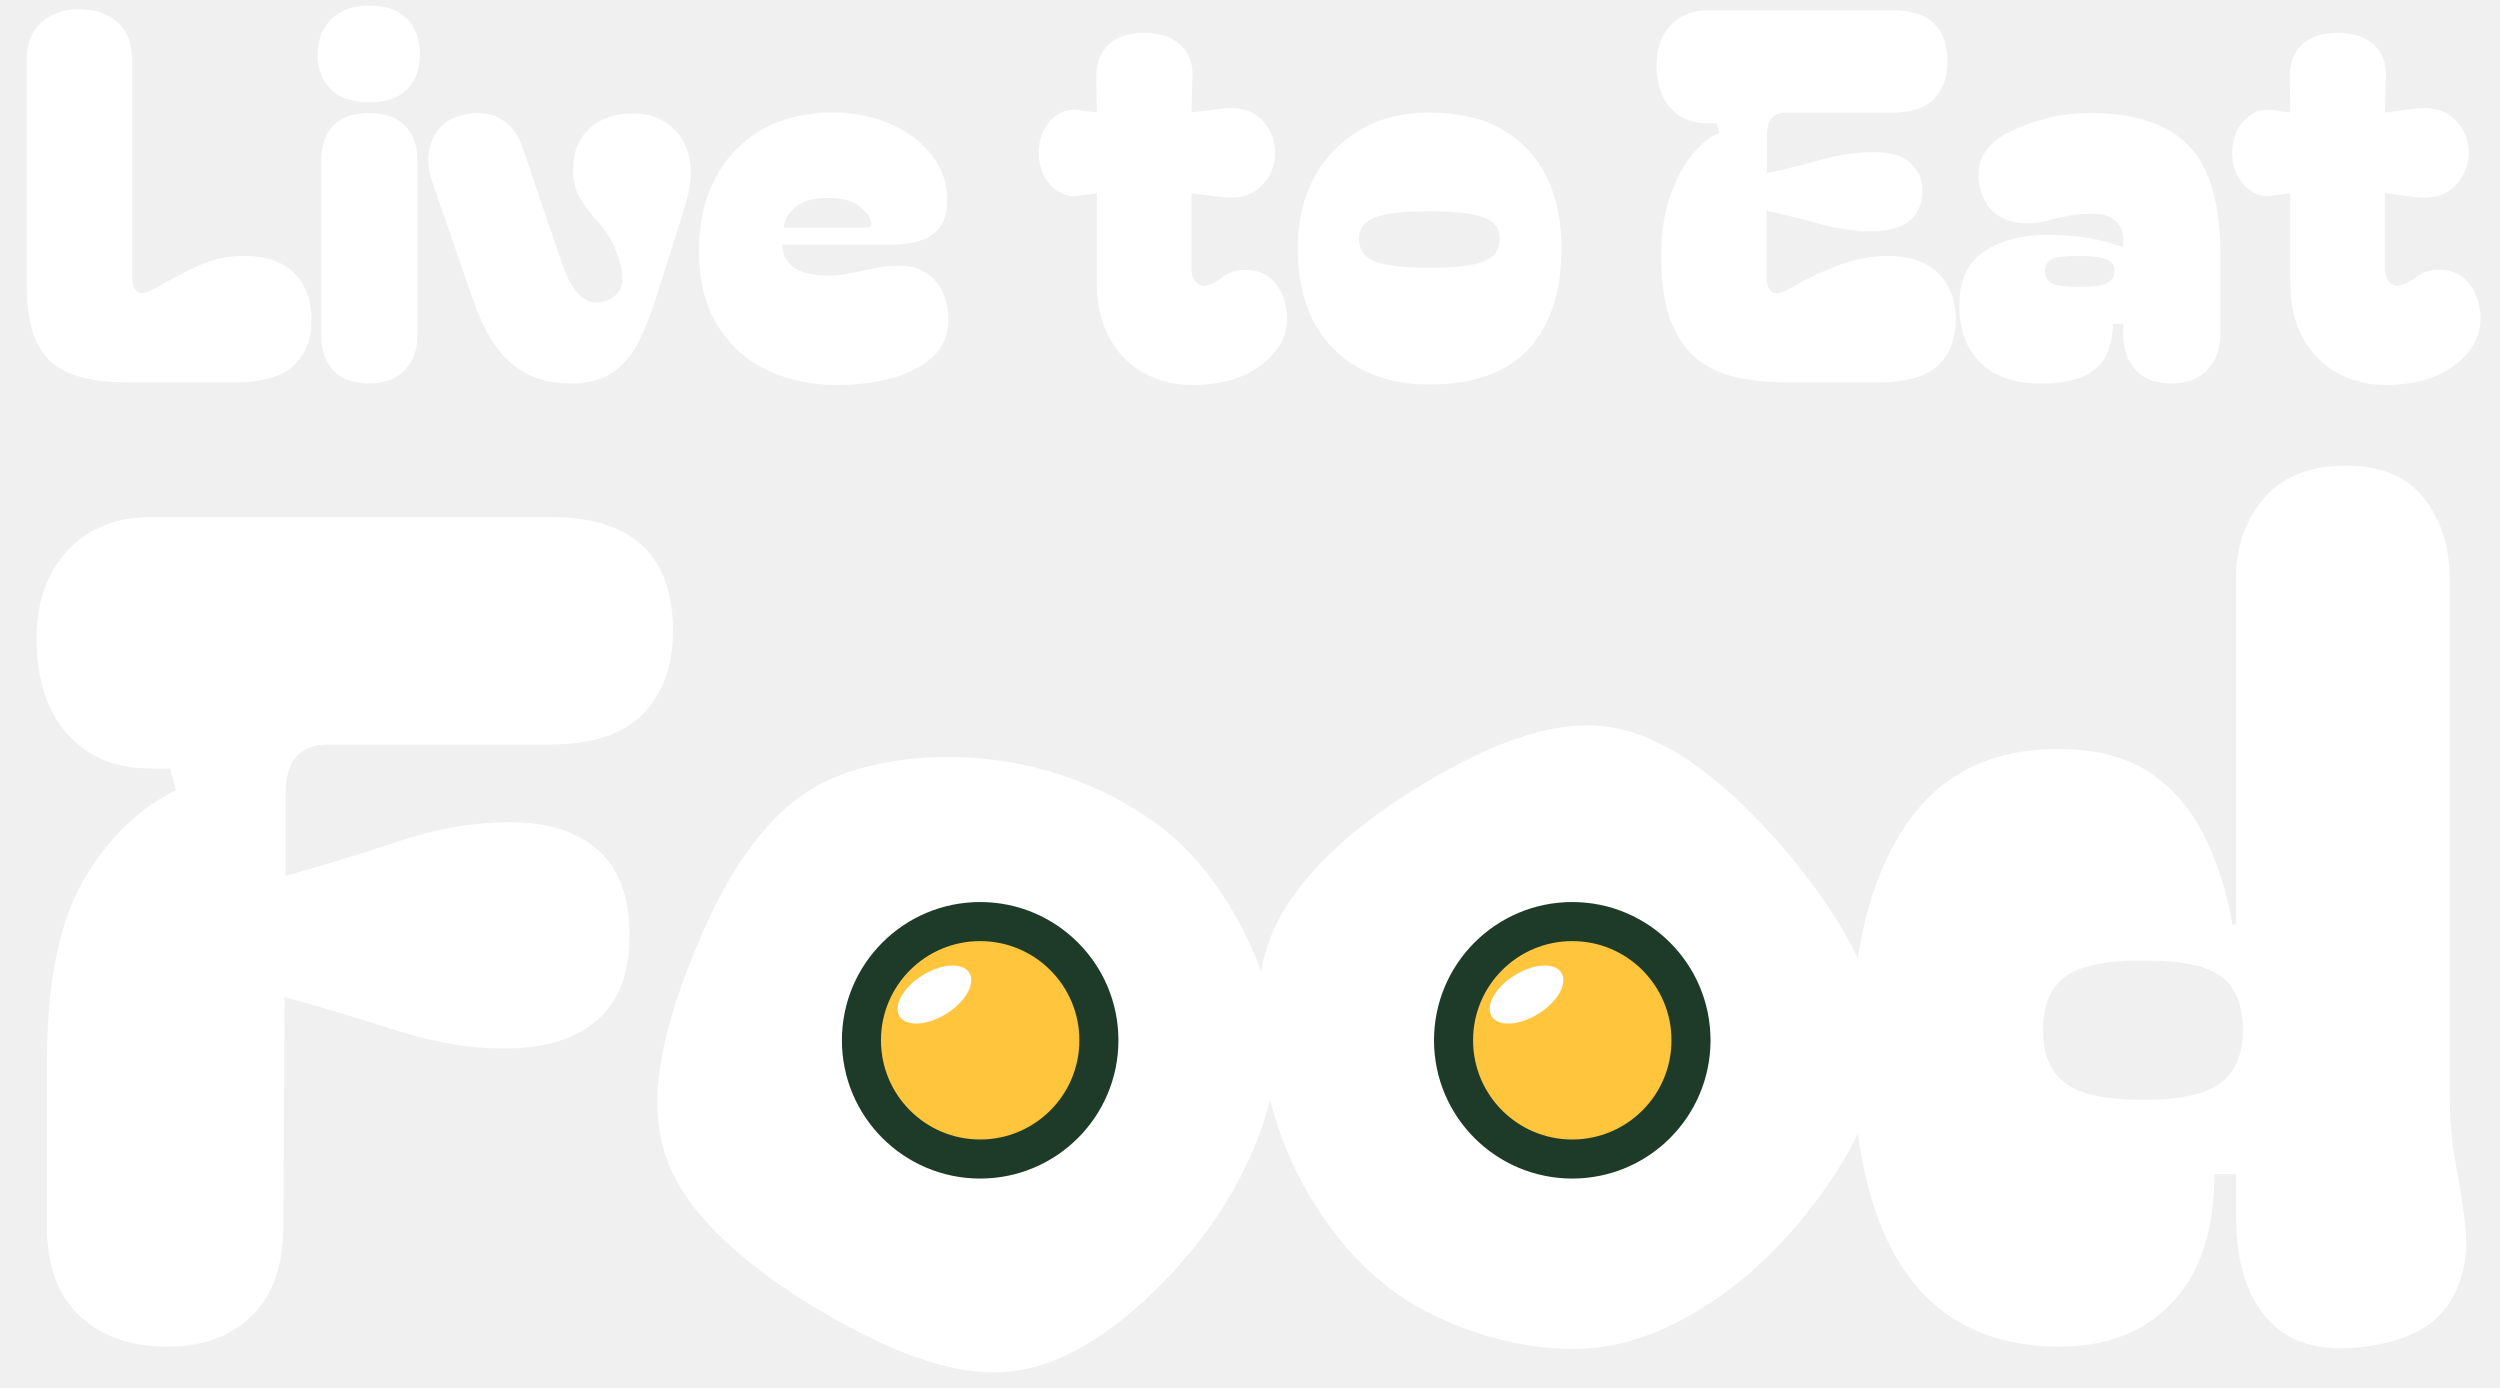
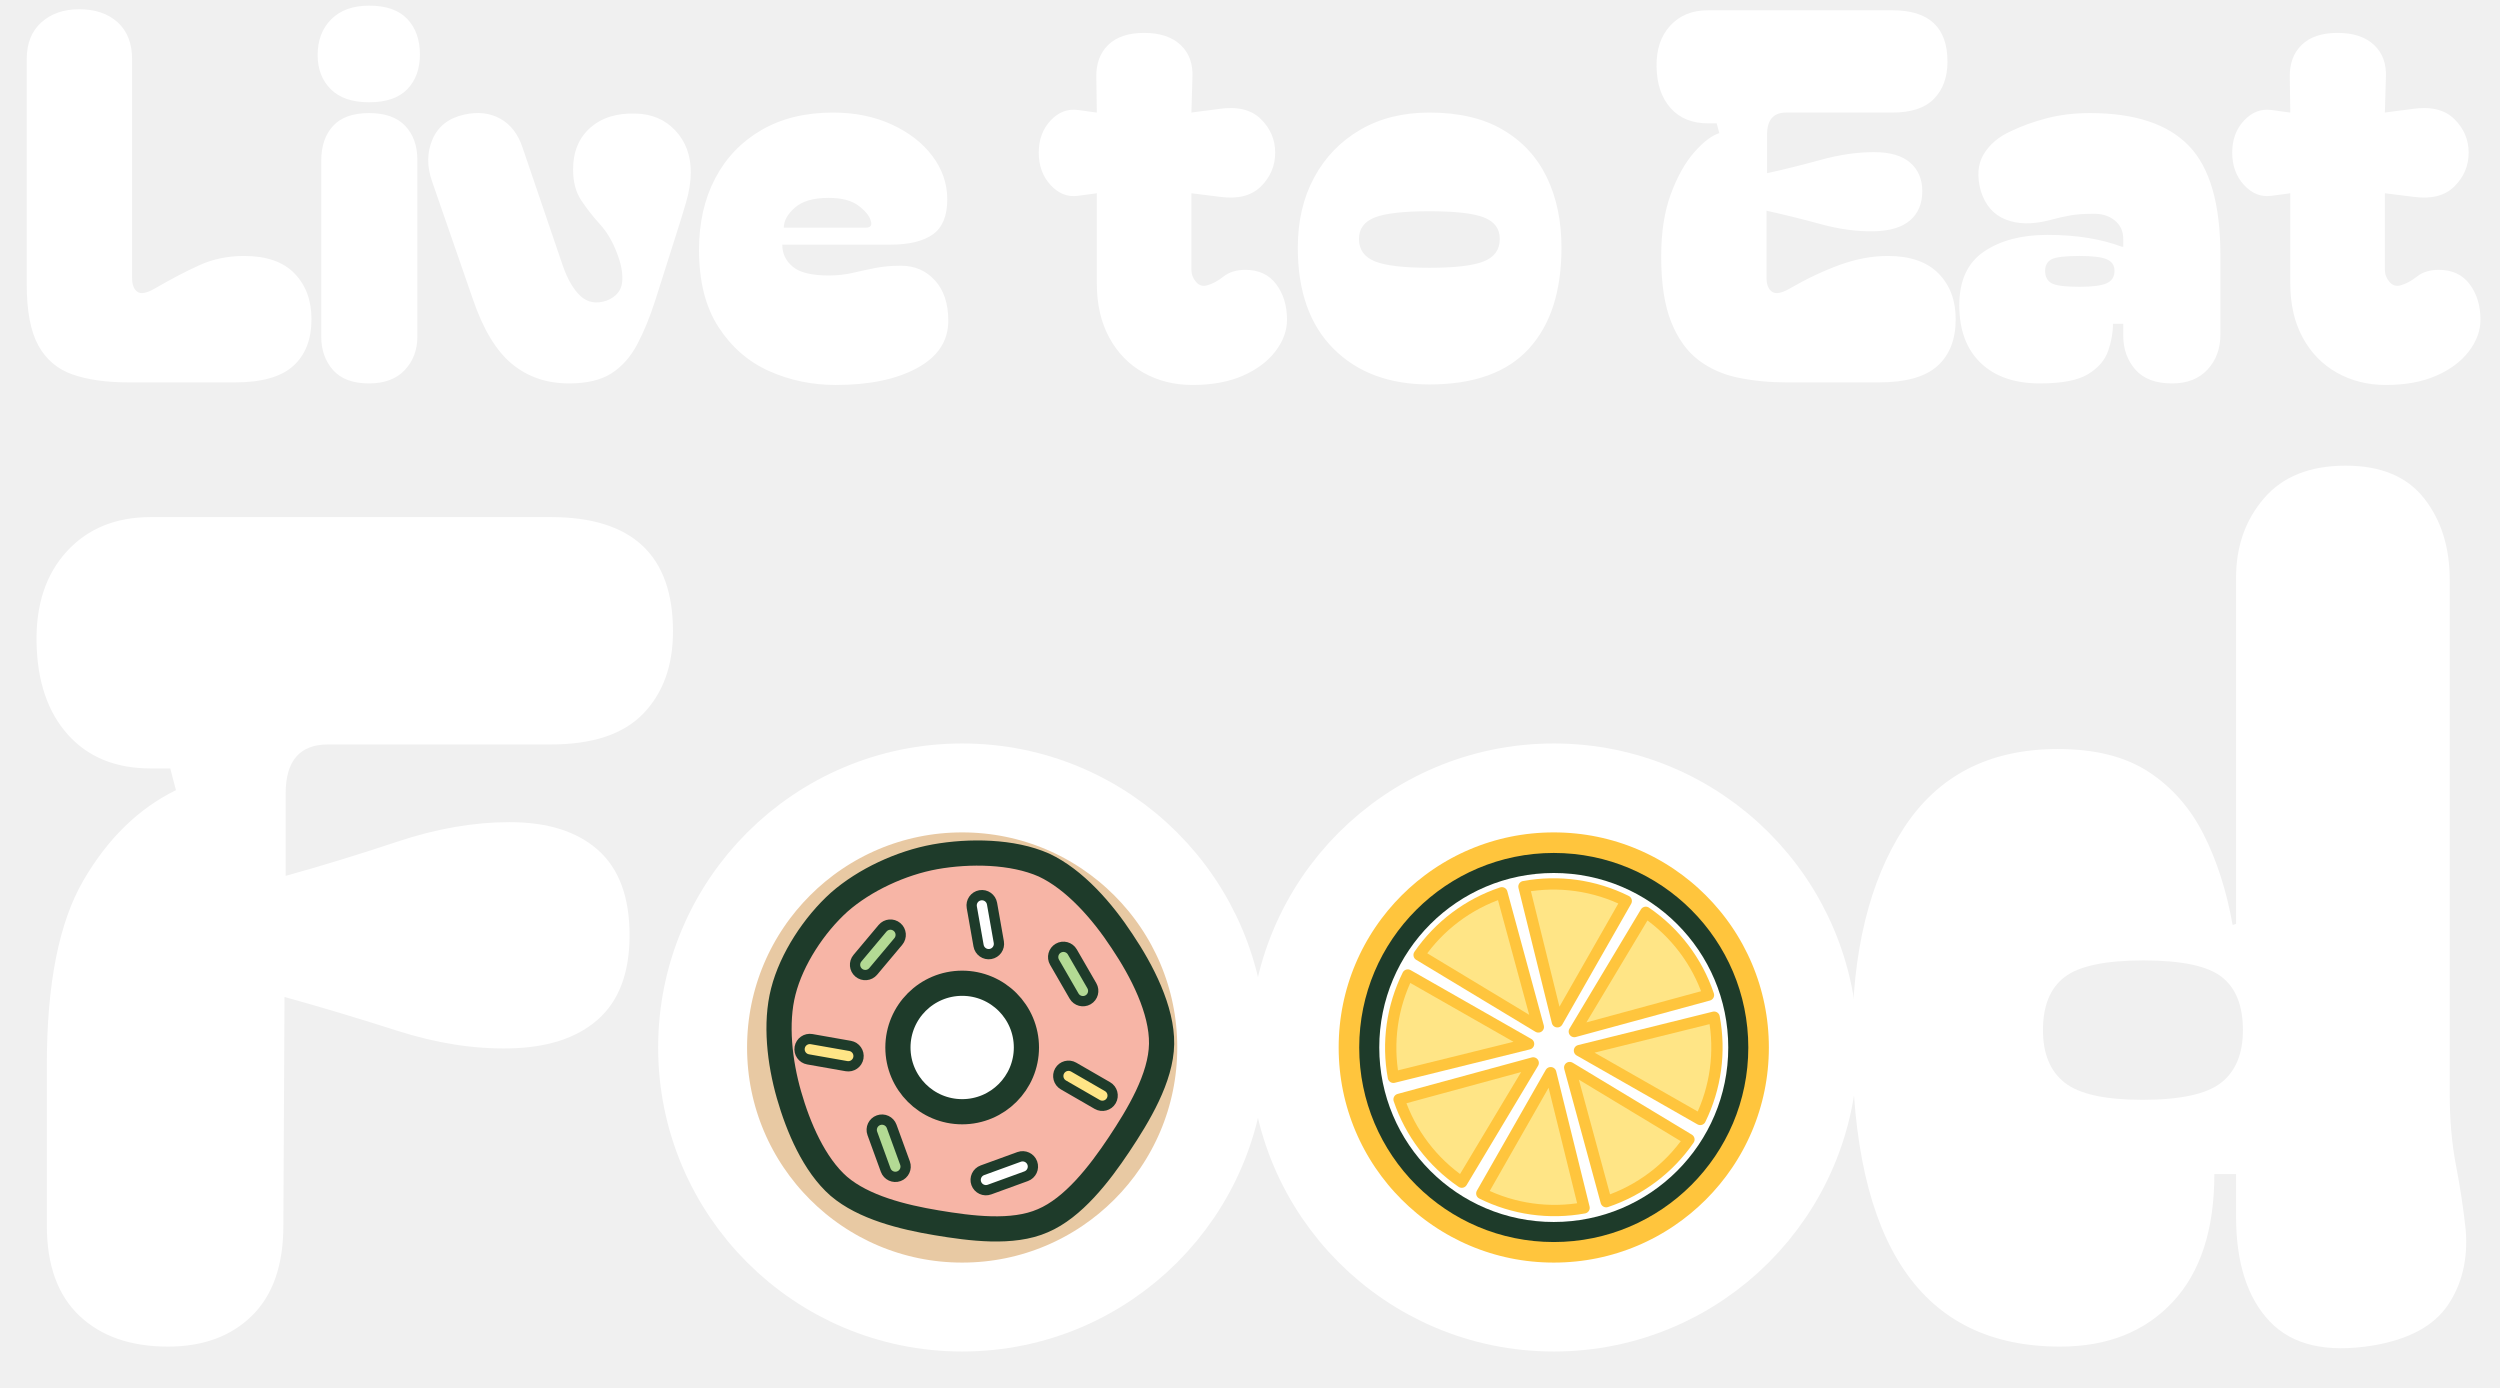
- <svg xmlns="http://www.w3.org/2000/svg" viewBox="-2.0 -2.0 486.4 270.0" role="img" aria-label="Live to Eat Food">
-   <path d="M237.6 201.8 C237.8 212.5 231.4 225.5 224.2 234.5 C217.1 243.6 205.4 254.4 194.8 256.1 C184.1 257.8 170.3 250.6 160.4 244.6 C150.6 238.6 138.7 229.6 135.6 219.8 C132.4 210.0 137.2 196.0 141.4 185.8 C145.5 175.7 151.8 164.1 160.4 158.9 C169.1 153.7 183.0 153.0 193.4 154.9 C203.9 156.7 215.8 162.1 223.2 169.9 C230.5 177.7 237.4 191.0 237.6 201.8Z" fill="#FFFFFF" stroke="#FFFFFF" stroke-width="17.3" stroke-linejoin="round" />
-   <circle cx="188.7" cy="200.4" r="23.1" fill="#FFC53D" stroke="#1E3B2A" stroke-width="7.6" />
-   <ellipse cx="179.8" cy="191.5" rx="8.0" ry="4.4" transform="rotate(-32 179.8 191.5)" fill="#FFFFFF" />
-   <path d="M355.2 201.8 C355.1 212.5 346.1 225.4 338.4 233.7 C330.7 242.0 319.5 249.8 309.1 251.4 C298.7 253.1 285.0 249.2 276.2 243.6 C267.4 238.0 260.0 227.7 256.1 217.9 C252.2 208.0 249.5 194.1 252.9 184.5 C256.2 174.8 266.7 166.0 276.2 159.9 C285.7 153.9 299.3 146.4 309.8 148.0 C320.3 149.6 331.4 160.4 339.0 169.3 C346.6 178.3 355.2 191.0 355.2 201.8Z" fill="#FFFFFF" stroke="#FFFFFF" stroke-width="17.3" stroke-linejoin="round" />
-   <circle cx="303.9" cy="200.4" r="23.1" fill="#FFC53D" stroke="#1E3B2A" stroke-width="7.6" />
-   <ellipse cx="295.0" cy="191.5" rx="8.0" ry="4.4" transform="rotate(-32 295.0 191.5)" fill="#FFFFFF" />
+ <svg xmlns="http://www.w3.org/2000/svg" viewBox="-2.0 -2.0 486.4 270.0" role="img" aria-label="Live to Eat Food, the o’s in Food drawn as a donut and a lemon slice">
+   <circle cx="185.2" cy="201.8" r="50.5" fill="#E8C9A3" stroke="#1E3B2A" stroke-width="0.0" />
+   <path d="M224.0 201.1 C223.9 207.7 219.5 215.0 215.7 220.7 C211.9 226.4 206.8 233.0 200.9 235.5 C195.0 238.1 186.8 237.0 180.2 235.9 C173.6 234.8 166.0 232.9 161.2 228.8 C156.4 224.6 153.3 217.3 151.5 211.0 C149.7 204.7 148.8 197.1 150.4 190.9 C152.0 184.6 156.4 177.9 161.3 173.5 C166.2 169.2 173.3 165.9 179.9 164.7 C186.6 163.5 195.0 163.6 201.1 166.3 C207.1 169.1 212.5 175.3 216.3 181.1 C220.2 186.9 224.1 194.5 224.0 201.1Z" fill="#F7B5A6" stroke="#1E3B2A" stroke-width="4.9" stroke-linejoin="round" />
+   <circle cx="185.2" cy="201.8" r="12.5" fill="#FFFFFF" stroke="#1E3B2A" stroke-width="4.9" />
+   <rect x="203.4" y="207.2" width="11.6" height="4.0" rx="2.0" fill="#FFE586" stroke="#1E3B2A" stroke-width="2.0" transform="rotate(30 209.1 209.2)" />
+   <rect x="187.6" y="224.3" width="11.6" height="4.0" rx="2.0" fill="#FFFFFF" stroke="#1E3B2A" stroke-width="2.0" transform="rotate(-20 193.3 226.3)" />
+   <rect x="165.1" y="219.4" width="11.6" height="4.0" rx="2.0" fill="#B3DA94" stroke="#1E3B2A" stroke-width="2.0" transform="rotate(70 170.9 221.4)" />
+   <rect x="153.5" y="200.8" width="11.6" height="4.0" rx="2.0" fill="#FFE586" stroke="#1E3B2A" stroke-width="2.0" transform="rotate(10 159.3 202.8)" />
+   <rect x="163.0" y="180.8" width="11.6" height="4.0" rx="2.0" fill="#B3DA94" stroke="#1E3B2A" stroke-width="2.0" transform="rotate(-50 168.8 182.8)" />
+   <rect x="183.9" y="175.9" width="11.6" height="4.0" rx="2.0" fill="#FFFFFF" stroke="#1E3B2A" stroke-width="2.0" transform="rotate(80 189.7 177.9)" />
+   <rect x="201.0" y="185.5" width="11.6" height="4.0" rx="2.0" fill="#B3DA94" stroke="#1E3B2A" stroke-width="2.0" transform="rotate(60 206.8 187.5)" />
+   <circle cx="185.2" cy="201.8" r="50.5" fill="none" stroke="#FFFFFF" stroke-width="17.3" />
+   <circle cx="300.3" cy="201.8" r="50.5" fill="#FFC53D" stroke="#1E3B2A" stroke-width="0.0" />
+   <circle cx="300.3" cy="201.8" r="35.9" fill="#FFFFFF" stroke="#1E3B2A" stroke-width="3.9" />
+   <path d="M296.3 204.8 L282.4 228.0 A31.8 31.8 0 0 1 270.2 211.9 Z" fill="#FFE586" stroke="#FFC53D" stroke-width="2.2" stroke-linejoin="round" />
+   <path d="M295.4 201.1 L269.1 207.6 A31.8 31.8 0 0 1 271.9 187.7 Z" fill="#FFE586" stroke="#FFC53D" stroke-width="2.2" stroke-linejoin="round" />
+   <path d="M297.3 197.8 L274.1 183.8 A31.8 31.8 0 0 1 290.2 171.7 Z" fill="#FFE586" stroke="#FFC53D" stroke-width="2.2" stroke-linejoin="round" />
+   <path d="M301.0 196.8 L294.5 170.5 A31.8 31.8 0 0 1 314.4 173.3 Z" fill="#FFE586" stroke="#FFC53D" stroke-width="2.2" stroke-linejoin="round" />
+   <path d="M304.3 198.7 L318.2 175.5 A31.8 31.8 0 0 1 330.4 191.6 Z" fill="#FFE586" stroke="#FFC53D" stroke-width="2.2" stroke-linejoin="round" />
+   <path d="M305.3 202.4 L331.5 195.9 A31.8 31.8 0 0 1 328.8 215.8 Z" fill="#FFE586" stroke="#FFC53D" stroke-width="2.2" stroke-linejoin="round" />
+   <path d="M303.4 205.7 L326.6 219.7 A31.8 31.8 0 0 1 310.5 231.8 Z" fill="#FFE586" stroke="#FFC53D" stroke-width="2.2" stroke-linejoin="round" />
+   <path d="M299.7 206.7 L306.2 233.0 A31.8 31.8 0 0 1 286.3 230.2 Z" fill="#FFE586" stroke="#FFC53D" stroke-width="2.2" stroke-linejoin="round" />
+   <circle cx="300.3" cy="201.8" r="50.5" fill="none" stroke="#FFFFFF" stroke-width="17.3" />
  <g fill="#FFFFFF">
    <path d="M3.2 9.5Q3.2 4.9 6.05 2.35Q8.9 -0.2 13.4 -0.2Q18.1 -0.2 20.9 2.35Q23.7 4.9 23.7 9.5V52.1Q23.7 54 24.7 54.75Q25.7 55.5 28.0 54.2Q33.0 51.3 36.9 49.55Q40.8 47.8 45.5 47.8Q52.0 47.8 55.3 51.2Q58.6 54.6 58.6 60.1Q58.6 66.0 55.05 69.2Q51.5 72.4 43.7 72.4H23.1Q16.5 72.4 12.1 70.85Q7.7 69.3 5.45 65.2Q3.2 61.1 3.2 53.3ZM59.8 8.7Q59.8 4.4 62.45 1.75Q65.1 -0.9 69.8 -0.9Q74.8 -0.9 77.25 1.7Q79.7 4.3 79.7 8.6Q79.7 12.8 77.25 15.35Q74.8 17.9 69.8 17.9Q64.9 17.9 62.35 15.35Q59.8 12.8 59.8 8.7ZM69.8 72.6Q65.1 72.6 62.8 70.0Q60.5 67.4 60.5 63.5V29.3Q60.5 25 62.8 22.5Q65.1 20 69.8 20Q74.5 20 76.85 22.5Q79.2 25 79.2 29.1V63.5Q79.2 67.4 76.75 70.0Q74.3 72.6 69.8 72.6ZM108.7 72.6Q102.2 72.6 97.6 68.8Q93.0 65.0 90.0 56.2L82.1 33.4Q80.5 28.9 82.15 25.1Q83.8 21.3 88.3 20.3Q92.3 19.4 95.35 21.1Q98.4 22.8 99.7 26.8L107.5 49.7Q108.9 53.7 110.95 55.6Q113.0 57.5 116.0 56.5Q118.8 55.4 119.05 52.85Q119.3 50.3 117.9 46.9Q116.7 43.8 114.7 41.6Q112.7 39.4 111.1 37Q109.5 34.6 109.5 31Q109.5 25.8 112.85 22.85Q116.2 19.9 121.7 20.1Q126.4 20.2 129.4 23.4Q132.4 26.6 132.4 31.5Q132.4 34.2 131.5 37.3Q130.6 40.4 129.5 43.8L125.5 56.4Q123.9 61.4 121.95 65.05Q120.0 68.7 116.95 70.65Q113.9 72.6 108.7 72.6ZM134.0 46.6Q134.0 38.7 137.15 32.7Q140.3 26.7 146.15 23.3Q152.0 19.9 160.1 19.9Q166.4 19.9 171.45 22.2Q176.5 24.5 179.4 28.35Q182.3 32.2 182.3 36.8Q182.3 41.6 179.5 43.6Q176.7 45.6 171.2 45.6H150.2Q150.2 48.2 152.25 49.9Q154.3 51.6 159.2 51.6Q161.7 51.6 163.85 51.1Q166.0 50.6 168.25 50.15Q170.5 49.7 173.3 49.7Q177.3 49.7 179.9 52.55Q182.5 55.4 182.5 60.4Q182.5 66.3 176.45 69.6Q170.4 72.9 160.6 72.9Q153.7 72.9 147.65 70.2Q141.6 67.5 137.8 61.65Q134.0 55.8 134.0 46.6ZM166.4 42.3Q167.9 42.3 167.4 40.9Q167.0 39.5 165.0 38Q163.0 36.5 159.2 36.5Q154.8 36.5 152.65 38.4Q150.5 40.3 150.5 42.3ZM230.0 72.9Q224.7 72.9 220.45 70.5Q216.2 68.1 213.8 63.65Q211.4 59.2 211.4 53.2V35.6L207.7 36.1Q204.7 36.5 202.4 34Q200.1 31.5 200.1 27.7Q200.1 23.9 202.4 21.45Q204.7 19 207.7 19.4L211.4 19.9L211.3 13.1Q211.2 9.1 213.6 6.75Q216 4.4 220.6 4.4Q225.2 4.4 227.7 6.75Q230.2 9.1 230.0 13.1L229.8 19.9L235.1 19.2Q240.5 18.4 243.3 21.15Q246.1 23.9 246.1 27.7Q246.1 31.5 243.35 34.25Q240.6 37 235.4 36.3L229.8 35.6V50.5Q229.8 51.8 230.7 52.85Q231.6 53.9 232.9 53.5Q234.4 53.1 236.05 51.8Q237.7 50.5 240.3 50.5Q244.2 50.5 246.3 53.3Q248.4 56.1 248.4 60.2Q248.4 63.4 246.15 66.35Q243.9 69.3 239.8 71.1Q235.7 72.9 230.0 72.9ZM276.1 72.8Q264.4 72.8 257.45 65.85Q250.5 58.9 250.5 46.2Q250.5 38.4 253.7 32.5Q256.9 26.6 262.65 23.25Q268.4 19.9 276.1 19.9Q284.7 19.9 290.4 23.25Q296.1 26.6 298.95 32.5Q301.8 38.4 301.8 46.2Q301.8 58.9 295.45 65.85Q289.1 72.8 276.1 72.8ZM262.4 44.5Q262.4 47.6 265.5 48.85Q268.6 50.1 276.1 50.1Q283.6 50.1 286.7 48.85Q289.8 47.6 289.8 44.5Q289.8 41.5 286.7 40.3Q283.6 39.1 276.1 39.1Q268.6 39.1 265.5 40.3Q262.4 41.5 262.4 44.5ZM345.6 72.4Q340.7 72.4 336.25 71.5Q331.8 70.6 328.45 68.05Q325.1 65.5 323.15 60.65Q321.2 55.8 321.2 47.9Q321.2 40.8 323.1 35.7Q325.0 30.6 327.65 27.6Q330.3 24.6 332.5 23.9L332.0 22H330.3Q325.7 22 323.05 19.05Q320.4 16.1 320.3 11Q320.2 6 322.95 3Q325.7 -1.4210854715202004e-14 330.3 -1.4210854715202004e-14H366.2Q376.9 -1.4210854715202004e-14 376.9 10Q376.9 14.5 374.3 17.2Q371.7 19.9 366.2 19.9H345.5Q341.8 19.9 341.8 24.2V31.7Q346.8 30.6 352.25 29.1Q357.7 27.6 362.6 27.6Q367.3 27.6 369.65 29.65Q372.0 31.7 372.0 35.2Q372.0 38.8 369.65 40.85Q367.3 42.9 362.6 43Q357.7 43.1 352.2 41.6Q346.7 40.1 341.7 39V52.1Q341.7 54 342.75 54.75Q343.8 55.5 346.1 54.2Q351.1 51.3 355.9 49.55Q360.7 47.8 365.3 47.8Q371.8 47.8 375.15 51.2Q378.5 54.6 378.5 60.1Q378.5 66.0 374.95 69.2Q371.4 72.4 363.5 72.4ZM394.9 72.6Q387.5 72.6 383.35 68.6Q379.2 64.6 379.2 57.4Q379.2 50.2 384.0 46.95Q388.8 43.7 396.3 43.7Q400.7 43.7 404.3 44.3Q407.9 44.9 410.8 46H411.1V44.5Q411.1 42.2 409.4 40.85Q407.7 39.5 405.1 39.6Q402.6 39.6 400.85 39.9Q399.1 40.2 396.5 40.9Q391.7 42.1 388.2 40.7Q384.7 39.3 383.4 35.2Q382.2 30.9 383.95 28Q385.7 25.1 389.3 23.5Q392.4 22 396.25 21Q400.1 20 404.6 20Q417.7 20 423.85 26.35Q430.0 32.7 430.0 47.6V63.1Q430.0 67.2 427.5 69.9Q425.0 72.6 420.6 72.6Q415.8 72.6 413.45 69.9Q411.1 67.2 411.1 63.3V61H409.1Q409.1 63.6 408.15 66.3Q407.2 69.0 404.25 70.8Q401.3 72.6 394.9 72.6ZM395.9 50.7Q395.9 52.4 397.15 53.1Q398.4 53.8 402.6 53.8Q406.4 53.8 407.9 53.1Q409.4 52.4 409.4 50.7Q409.4 49.1 407.9 48.45Q406.4 47.8 402.6 47.8Q398.4 47.8 397.15 48.45Q395.9 49.1 395.9 50.7ZM462.2 72.9Q456.9 72.9 452.65 70.5Q448.4 68.1 446.0 63.65Q443.6 59.2 443.6 53.2V35.6L439.9 36.1Q436.9 36.5 434.6 34Q432.3 31.5 432.3 27.7Q432.3 23.9 434.6 21.45Q436.9 19 439.9 19.4L443.6 19.9L443.5 13.1Q443.4 9.1 445.8 6.75Q448.2 4.4 452.8 4.4Q457.4 4.4 459.9 6.75Q462.4 9.1 462.2 13.1L462.0 19.9L467.3 19.2Q472.7 18.4 475.5 21.15Q478.3 23.9 478.3 27.7Q478.3 31.5 475.55 34.25Q472.8 37 467.6 36.3L462.0 35.6V50.5Q462.0 51.8 462.9 52.85Q463.8 53.9 465.1 53.5Q466.6 53.1 468.25 51.8Q469.9 50.5 472.5 50.5Q476.4 50.5 478.5 53.3Q480.6 56.1 480.6 60.2Q480.6 63.4 478.35 66.35Q476.1 69.3 472.0 71.1Q467.9 72.9 462.2 72.9Z" />
    <path d="M30.678 259.996Q19.785 259.996 13.449 253.994Q7.114 247.992 7.114 236.432V205.087Q7.114 181.523 14.227 169.296Q21.341 157.07 32.234 151.734L31.123 147.511H27.343Q17.117 147.511 11.226 140.953Q5.335 134.395 5.113 123.057Q4.891 111.942 11.004 105.273Q17.117 98.604 27.343 98.604H105.15Q128.936 98.604 128.936 120.834Q128.936 130.838 123.156 136.84Q117.377 142.842 105.15 142.842H61.801Q53.575 142.842 53.575 152.401V168.407Q64.024 165.517 75.361 161.738Q86.699 157.959 97.147 157.959Q108.262 157.959 114.375 163.405Q120.489 168.852 120.489 179.967Q120.489 190.86 114.375 196.306Q108.262 201.753 97.147 201.975Q86.699 202.197 75.25 198.529Q63.801 194.861 53.353 191.971L53.131 236.432Q53.131 247.992 47.017 253.994Q40.904 259.996 30.678 259.996ZM398.814 259.996Q358.354 259.996 358.354 200.419Q358.354 174.632 368.358 159.182Q378.362 143.731 398.369 143.731Q409.262 143.731 416.042 148.178Q422.822 152.624 426.713 160.293Q430.603 167.963 432.382 177.966L433.048 177.744V110.386Q433.048 101.271 438.495 94.936Q443.941 88.6 454.39 88.6Q464.616 88.6 469.618 94.936Q474.619 101.271 474.619 110.83V210.867Q474.619 218.426 475.842 224.761Q477.065 231.097 477.732 237.321Q478.399 245.769 474.286 251.882Q470.173 257.996 459.725 259.774Q446.164 261.997 439.606 255.106Q433.048 248.214 433.048 234.654V226.429H428.825Q428.825 242.657 420.711 251.327Q412.596 259.996 398.814 259.996ZM395.479 198.418Q395.479 205.31 399.703 208.644Q403.927 211.979 414.82 211.979Q425.935 211.979 430.159 208.644Q434.382 205.31 434.382 198.418Q434.382 191.305 430.27 188.081Q426.157 184.858 415.042 184.858Q403.927 184.858 399.703 188.081Q395.479 191.305 395.479 198.418Z" />
  </g>
</svg>
